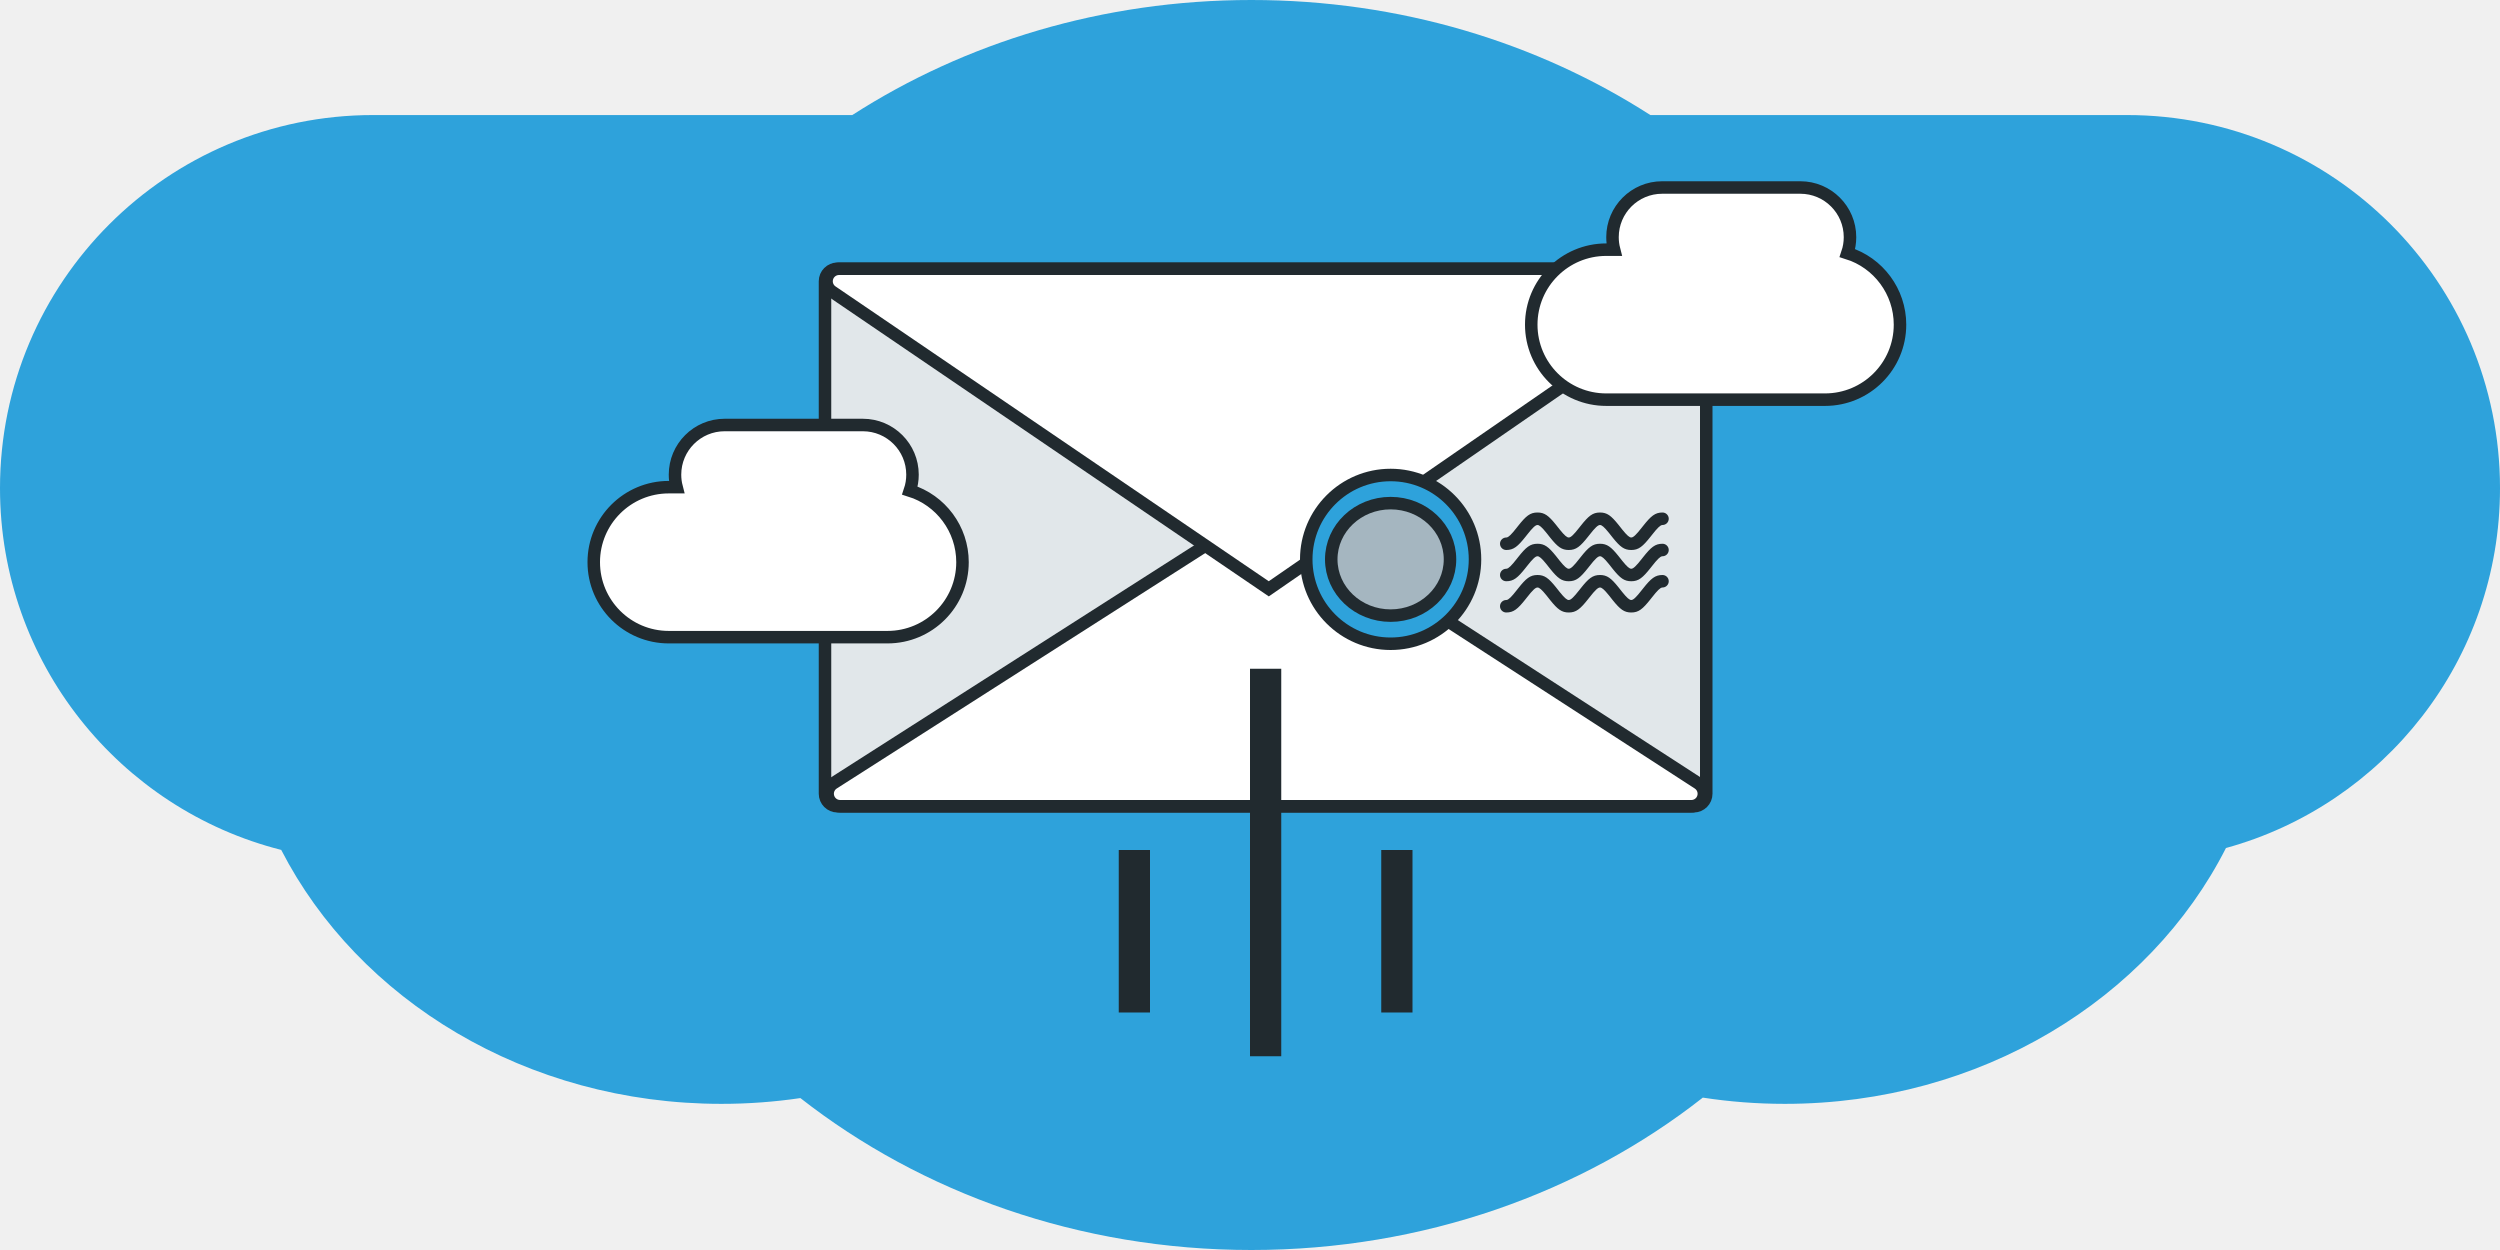
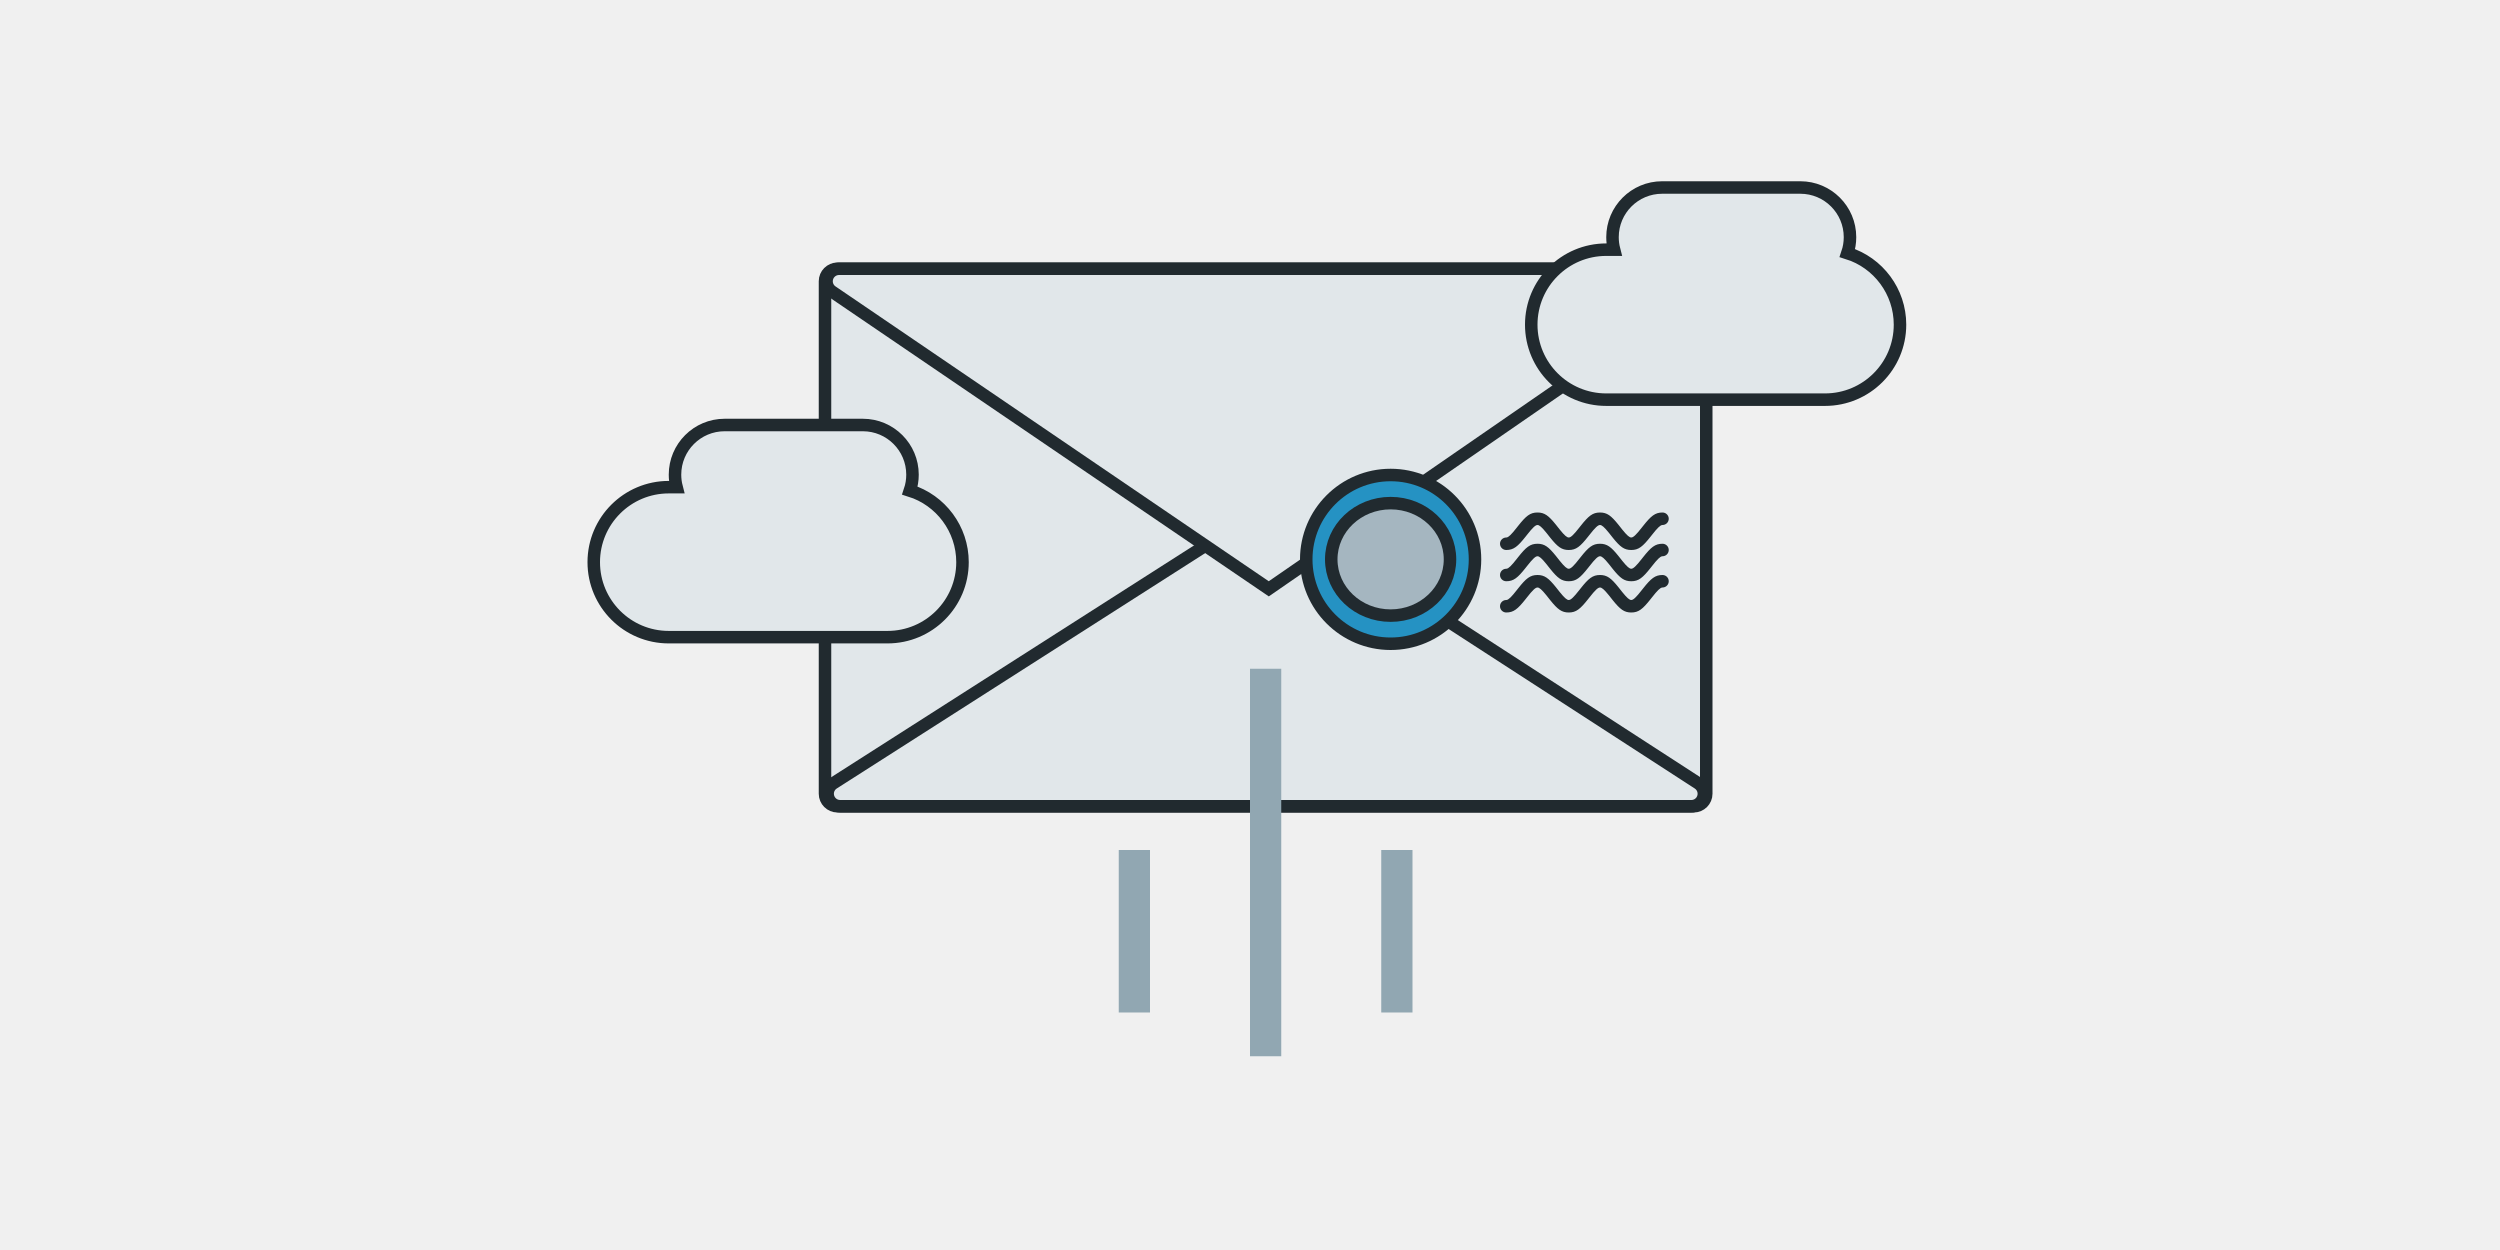
- <svg xmlns="http://www.w3.org/2000/svg" viewBox="0 0 400 200" version="1.1">
-   <g id="Cloud/Placeholders/SendEmail" stroke="none" stroke-width="1" fill="none" fill-rule="evenodd">
-     <path d="M200.211,0 C223.999,0 246.029,6.815 264.053,18.406 L340.299,18.408 C373.271,18.408 400,45.137 400,78.109 C400,105.592 381.43,128.738 356.153,135.683 C343.895,159.839 316.901,176.617 285.572,176.617 C281.1,176.617 276.717,176.275 272.452,175.619 C253.093,190.809 227.837,200 200.211,200 C172.63,200 147.411,190.839 128.061,175.692 C123.949,176.3 119.727,176.617 115.423,176.617 C84.225,176.617 57.327,159.979 44.996,135.986 C19.135,129.436 3.41650556e-15,106.007 0,78.109 C-4.03793284e-15,45.137 26.729,18.408 59.701,18.408 L136.369,18.406 C154.392,6.815 176.423,0 200.211,0 Z" id="Combined-Shape" fill="#2EA2DB" class="brand_element_cloud" />
-     <rect id="Rectangle" stroke="#212A2F" stroke-width="2" fill="#E1E7EA" x="132" y="43" width="141" height="86" rx="2" />
-     <path d="M133.346,84.685 C132.771,84.318 132.423,83.683 132.423,83 C132.423,81.895 133.318,81 134.423,81 L270.617,81 C271.295,81 271.927,81.343 272.296,81.913 C272.897,82.84 272.632,84.078 271.705,84.679 L203.004,129.189 L133.346,84.685 Z" id="Path-27" stroke="#212A2F" stroke-width="2" fill="#FFFFFF" transform="translate(202.5, 105) scale(1, -1) translate(-202.5, -105) " />
-     <path d="M133.122,46.653 C132.574,46.281 132.247,45.662 132.247,45 C132.247,43.895 133.142,43 134.247,43 L270.79,43 C271.448,43 272.063,43.323 272.437,43.864 C273.064,44.773 272.836,46.019 271.926,46.646 L203.004,94.212 L133.122,46.653 Z" id="Path-27" stroke="#212A2F" stroke-width="2" fill="#FFFFFF" />
-     <path d="M205,107 L205,169 L200,169 L200,107 L205,107 Z M184,136 L184,162 L179,162 L179,136 L184,136 Z M226,136 L226,162 L221,162 L221,136 L226,136 Z" id="Combined-Shape" fill="#212A2F" />
-     <path d="M145.584,78.492 C150.517,80.03 154,84.631 154,89.947 C154,96.575 148.627,101.947 142,101.947 L107,101.947 C100.373,101.947 95,96.575 95,89.947 C95,83.32 100.373,77.947 107,77.947 L108.254,77.948 C108.086,77.301 108,76.63 108,75.947 C108,71.558 111.558,68 115.947,68 L138.053,68 C142.442,68 146,71.558 146,75.947 C146,76.824 145.858,77.681 145.584,78.492 Z" id="Combined-Shape" stroke="#212A2F" stroke-width="2" fill="#FFFFFF" />
-     <circle id="Oval" stroke="#212A2F" stroke-width="2" fill="#2EA2DB" class="brand_element" cx="222.5" cy="89.5" r="13.5" />
-     <ellipse id="Oval" stroke="#212A2F" stroke-width="2" fill="#A5B6C0" cx="222.5" cy="89.5" rx="9.5" ry="9" />
-     <path d="M266,92 C266.552,92 267,92.448 267,93 C267,93.552 266.552,94 266,94 L266,94 L265.948,94.003 C265.628,94.044 265.188,94.464 264.288,95.616 L264.288,95.616 L264.11,95.842 C262.836,97.451 262.184,98 261,98 C259.87,98 259.224,97.499 258.06,96.055 L258.06,96.055 L257.421,95.249 C256.669,94.318 256.29,94 256,94 C255.675,94 255.238,94.4 254.288,95.616 L254.288,95.616 L254.11,95.842 C252.836,97.451 252.184,98 251,98 C249.87,98 249.224,97.499 248.06,96.055 L248.06,96.055 L247.421,95.249 C246.669,94.318 246.29,94 246,94 C245.675,94 245.238,94.4 244.288,95.616 L244.288,95.616 L244.11,95.842 C242.836,97.451 242.184,98 241,98 C240.448,98 240,97.552 240,97 C240,96.448 240.448,96 241,96 L241,96 L241.052,95.997 C241.372,95.956 241.812,95.536 242.712,94.384 L242.712,94.384 L242.89,94.158 C244.164,92.549 244.816,92 246,92 C247.13,92 247.776,92.501 248.94,93.945 L248.94,93.945 L249.579,94.751 C250.331,95.682 250.71,96 251,96 C251.325,96 251.762,95.6 252.712,94.384 L252.712,94.384 L252.89,94.158 C254.164,92.549 254.816,92 256,92 C257.13,92 257.776,92.501 258.94,93.945 L258.94,93.945 L259.579,94.751 C260.331,95.682 260.71,96 261,96 C261.325,96 261.762,95.6 262.712,94.384 L262.712,94.384 L262.89,94.158 C264.164,92.549 264.816,92 266,92 Z M266,87 C266.552,87 267,87.448 267,88 C267,88.552 266.552,89 266,89 L266,89 L265.948,89.003 C265.628,89.044 265.188,89.464 264.288,90.616 L264.288,90.616 L264.11,90.842 C262.836,92.451 262.184,93 261,93 C259.87,93 259.224,92.499 258.06,91.055 L258.06,91.055 L257.421,90.249 C256.669,89.318 256.29,89 256,89 C255.675,89 255.238,89.4 254.288,90.616 L254.288,90.616 L254.11,90.842 C252.836,92.451 252.184,93 251,93 C249.87,93 249.224,92.499 248.06,91.055 L248.06,91.055 L247.421,90.249 C246.669,89.318 246.29,89 246,89 C245.675,89 245.238,89.4 244.288,90.616 L244.288,90.616 L244.11,90.842 C242.836,92.451 242.184,93 241,93 C240.448,93 240,92.552 240,92 C240,91.448 240.448,91 241,91 L241,91 L241.052,90.997 C241.372,90.956 241.812,90.536 242.712,89.384 L242.712,89.384 L242.89,89.158 C244.164,87.549 244.816,87 246,87 C247.13,87 247.776,87.501 248.94,88.945 L248.94,88.945 L249.579,89.751 C250.331,90.682 250.71,91 251,91 C251.325,91 251.762,90.6 252.712,89.384 L252.712,89.384 L252.89,89.158 C254.164,87.549 254.816,87 256,87 C257.13,87 257.776,87.501 258.94,88.945 L258.94,88.945 L259.579,89.751 C260.331,90.682 260.71,91 261,91 C261.325,91 261.762,90.6 262.712,89.384 L262.712,89.384 L262.89,89.158 C264.164,87.549 264.816,87 266,87 Z M266,82 C266.552,82 267,82.448 267,83 C267,83.552 266.552,84 266,84 L266,84 L265.948,84.003 C265.628,84.044 265.188,84.464 264.288,85.616 L264.288,85.616 L264.11,85.842 C262.836,87.451 262.184,88 261,88 C259.87,88 259.224,87.499 258.06,86.055 L258.06,86.055 L257.421,85.249 C256.669,84.318 256.29,84 256,84 C255.675,84 255.238,84.4 254.288,85.616 L254.288,85.616 L254.11,85.842 C252.836,87.451 252.184,88 251,88 C249.87,88 249.224,87.499 248.06,86.055 L248.06,86.055 L247.421,85.249 C246.669,84.318 246.29,84 246,84 C245.675,84 245.238,84.4 244.288,85.616 L244.288,85.616 L244.11,85.842 C242.836,87.451 242.184,88 241,88 C240.448,88 240,87.552 240,87 C240,86.448 240.448,86 241,86 L241,86 L241.052,85.997 C241.372,85.956 241.812,85.536 242.712,84.384 L242.712,84.384 L242.89,84.158 C244.164,82.549 244.816,82 246,82 C247.13,82 247.776,82.501 248.94,83.945 L248.94,83.945 L249.579,84.751 C250.331,85.682 250.71,86 251,86 C251.325,86 251.762,85.6 252.712,84.384 L252.712,84.384 L252.89,84.158 C254.164,82.549 254.816,82 256,82 C257.13,82 257.776,82.501 258.94,83.945 L258.94,83.945 L259.579,84.751 C260.331,85.682 260.71,86 261,86 C261.325,86 261.762,85.6 262.712,84.384 L262.712,84.384 L262.89,84.158 C264.164,82.549 264.816,82 266,82 Z" id="Combined-Shape" fill="#212A2F" fill-rule="nonzero" />
-     <path d="M295.584,40.492 C300.517,42.03 304,46.631 304,51.947 C304,58.575 298.627,63.947 292,63.947 L257,63.947 C250.373,63.947 245,58.575 245,51.947 C245,45.32 250.373,39.947 257,39.947 L258.254,39.948 C258.086,39.301 258,38.63 258,37.947 C258,33.558 261.558,30 265.947,30 L288.053,30 C292.442,30 296,33.558 296,37.947 C296,38.824 295.858,39.681 295.584,40.492 Z" id="Combined-Shape" stroke="#212A2F" stroke-width="2" fill="#FFFFFF" />
-   </g>
+ <svg xmlns="http://www.w3.org/2000/svg" width="400" height="200" viewBox="0 0 400 200" fill="none">
+   <path d="M271 43H134C132.895 43 132 43.895 132 45V127C132 128.105 132.895 129 134 129H271C272.105 129 273 128.105 273 127V45C273 43.895 272.105 43 271 43Z" fill="#E1E7EA" stroke="#212A2F" stroke-width="2" />
+   <path fill-rule="evenodd" clip-rule="evenodd" d="M133.346 125.315C132.771 125.682 132.423 126.317 132.423 127C132.423 128.105 133.318 129 134.423 129H270.617C271.295 129 271.927 128.657 272.296 128.087C272.897 127.16 272.632 125.922 271.705 125.321L203.004 80.811L133.346 125.315Z" fill="#E1E7EA" stroke="#212A2F" stroke-width="2" />
+   <path fill-rule="evenodd" clip-rule="evenodd" d="M133.122 46.653C132.574 46.281 132.247 45.662 132.247 45C132.247 43.895 133.142 43 134.247 43H270.791C271.448 43 272.063 43.323 272.437 43.864C273.064 44.773 272.836 46.019 271.927 46.646L203.004 94.212L133.122 46.653Z" fill="#E1E7EA" stroke="#212A2F" stroke-width="2" />
+   <path fill-rule="evenodd" clip-rule="evenodd" d="M205 107V169H200V107H205ZM184 136V162H179V136H184ZM226 136V162H221V136H226Z" fill="#91A7B2" />
+   <path fill-rule="evenodd" clip-rule="evenodd" d="M145.584 78.492C150.517 80.03 154 84.631 154 89.947C154 96.575 148.627 101.947 142 101.947H107C100.373 101.947 95 96.575 95 89.947C95 83.32 100.373 77.947 107 77.947L108.254 77.948C108.086 77.301 108 76.63 108 75.947C108 71.558 111.558 68 115.947 68H138.053C142.442 68 146 71.558 146 75.947C146 76.824 145.858 77.681 145.584 78.492Z" fill="#E1E7EA" stroke="#212A2F" stroke-width="2" />
+   <path class="brand_element" d="M222.5 103C229.956 103 236 96.956 236 89.5C236 82.044 229.956 76 222.5 76C215.044 76 209 82.044 209 89.5C209 96.956 215.044 103 222.5 103Z" fill="#2592C3" stroke="#212A2F" stroke-width="2" />
+   <path d="M222.5 98.5C227.747 98.5 232 94.471 232 89.5C232 84.529 227.747 80.5 222.5 80.5C217.253 80.5 213 84.529 213 89.5C213 94.471 217.253 98.5 222.5 98.5Z" fill="#A5B6C0" stroke="#212A2F" stroke-width="2" />
+   <path d="M266 92C266.552 92 267 92.448 267 93C267 93.552 266.552 94 266 94L265.948 94.003C265.628 94.044 265.188 94.464 264.288 95.616L264.11 95.842C262.836 97.451 262.184 98 261 98C259.87 98 259.224 97.499 258.06 96.055L257.421 95.249C256.669 94.318 256.29 94 256 94C255.675 94 255.238 94.4 254.288 95.616L254.11 95.842C252.836 97.451 252.184 98 251 98C249.87 98 249.224 97.499 248.06 96.055L247.421 95.249C246.669 94.318 246.29 94 246 94C245.675 94 245.238 94.4 244.288 95.616L244.11 95.842C242.836 97.451 242.184 98 241 98C240.448 98 240 97.552 240 97C240 96.448 240.448 96 241 96L241.052 95.997C241.372 95.956 241.812 95.536 242.712 94.384L242.89 94.158C244.164 92.549 244.816 92 246 92C247.13 92 247.776 92.501 248.94 93.945L249.579 94.751C250.331 95.682 250.71 96 251 96C251.325 96 251.762 95.6 252.712 94.384L252.89 94.158C254.164 92.549 254.816 92 256 92C257.13 92 257.776 92.501 258.94 93.945L259.579 94.751C260.331 95.682 260.71 96 261 96C261.325 96 261.762 95.6 262.712 94.384L262.89 94.158C264.164 92.549 264.816 92 266 92ZM266 87C266.552 87 267 87.448 267 88C267 88.552 266.552 89 266 89L265.948 89.003C265.628 89.044 265.188 89.464 264.288 90.616L264.11 90.842C262.836 92.451 262.184 93 261 93C259.87 93 259.224 92.499 258.06 91.055L257.421 90.249C256.669 89.318 256.29 89 256 89C255.675 89 255.238 89.4 254.288 90.616L254.11 90.842C252.836 92.451 252.184 93 251 93C249.87 93 249.224 92.499 248.06 91.055L247.421 90.249C246.669 89.318 246.29 89 246 89C245.675 89 245.238 89.4 244.288 90.616L244.11 90.842C242.836 92.451 242.184 93 241 93C240.448 93 240 92.552 240 92C240 91.448 240.448 91 241 91L241.052 90.997C241.372 90.956 241.812 90.536 242.712 89.384L242.89 89.158C244.164 87.549 244.816 87 246 87C247.13 87 247.776 87.501 248.94 88.945L249.579 89.751C250.331 90.682 250.71 91 251 91C251.325 91 251.762 90.6 252.712 89.384L252.89 89.158C254.164 87.549 254.816 87 256 87C257.13 87 257.776 87.501 258.94 88.945L259.579 89.751C260.331 90.682 260.71 91 261 91C261.325 91 261.762 90.6 262.712 89.384L262.89 89.158C264.164 87.549 264.816 87 266 87ZM266 82C266.552 82 267 82.448 267 83C267 83.552 266.552 84 266 84L265.948 84.003C265.628 84.044 265.188 84.464 264.288 85.616L264.11 85.842C262.836 87.451 262.184 88 261 88C259.87 88 259.224 87.499 258.06 86.055L257.421 85.249C256.669 84.318 256.29 84 256 84C255.675 84 255.238 84.4 254.288 85.616L254.11 85.842C252.836 87.451 252.184 88 251 88C249.87 88 249.224 87.499 248.06 86.055L247.421 85.249C246.669 84.318 246.29 84 246 84C245.675 84 245.238 84.4 244.288 85.616L244.11 85.842C242.836 87.451 242.184 88 241 88C240.448 88 240 87.552 240 87C240 86.448 240.448 86 241 86L241.052 85.997C241.372 85.956 241.812 85.536 242.712 84.384L242.89 84.158C244.164 82.549 244.816 82 246 82C247.13 82 247.776 82.501 248.94 83.945L249.579 84.751C250.331 85.682 250.71 86 251 86C251.325 86 251.762 85.6 252.712 84.384L252.89 84.158C254.164 82.549 254.816 82 256 82C257.13 82 257.776 82.501 258.94 83.945L259.579 84.751C260.331 85.682 260.71 86 261 86C261.325 86 261.762 85.6 262.712 84.384L262.89 84.158C264.164 82.549 264.816 82 266 82Z" fill="#212A2F" />
+   <path fill-rule="evenodd" clip-rule="evenodd" d="M295.584 40.492C300.517 42.03 304 46.631 304 51.947C304 58.575 298.627 63.947 292 63.947H257C250.373 63.947 245 58.575 245 51.947C245 45.32 250.373 39.947 257 39.947L258.254 39.948C258.086 39.301 258 38.63 258 37.947C258 33.558 261.558 30 265.947 30H288.053C292.442 30 296 33.558 296 37.947C296 38.824 295.858 39.681 295.584 40.492Z" fill="#E1E7EA" stroke="#212A2F" stroke-width="2" />
</svg>
